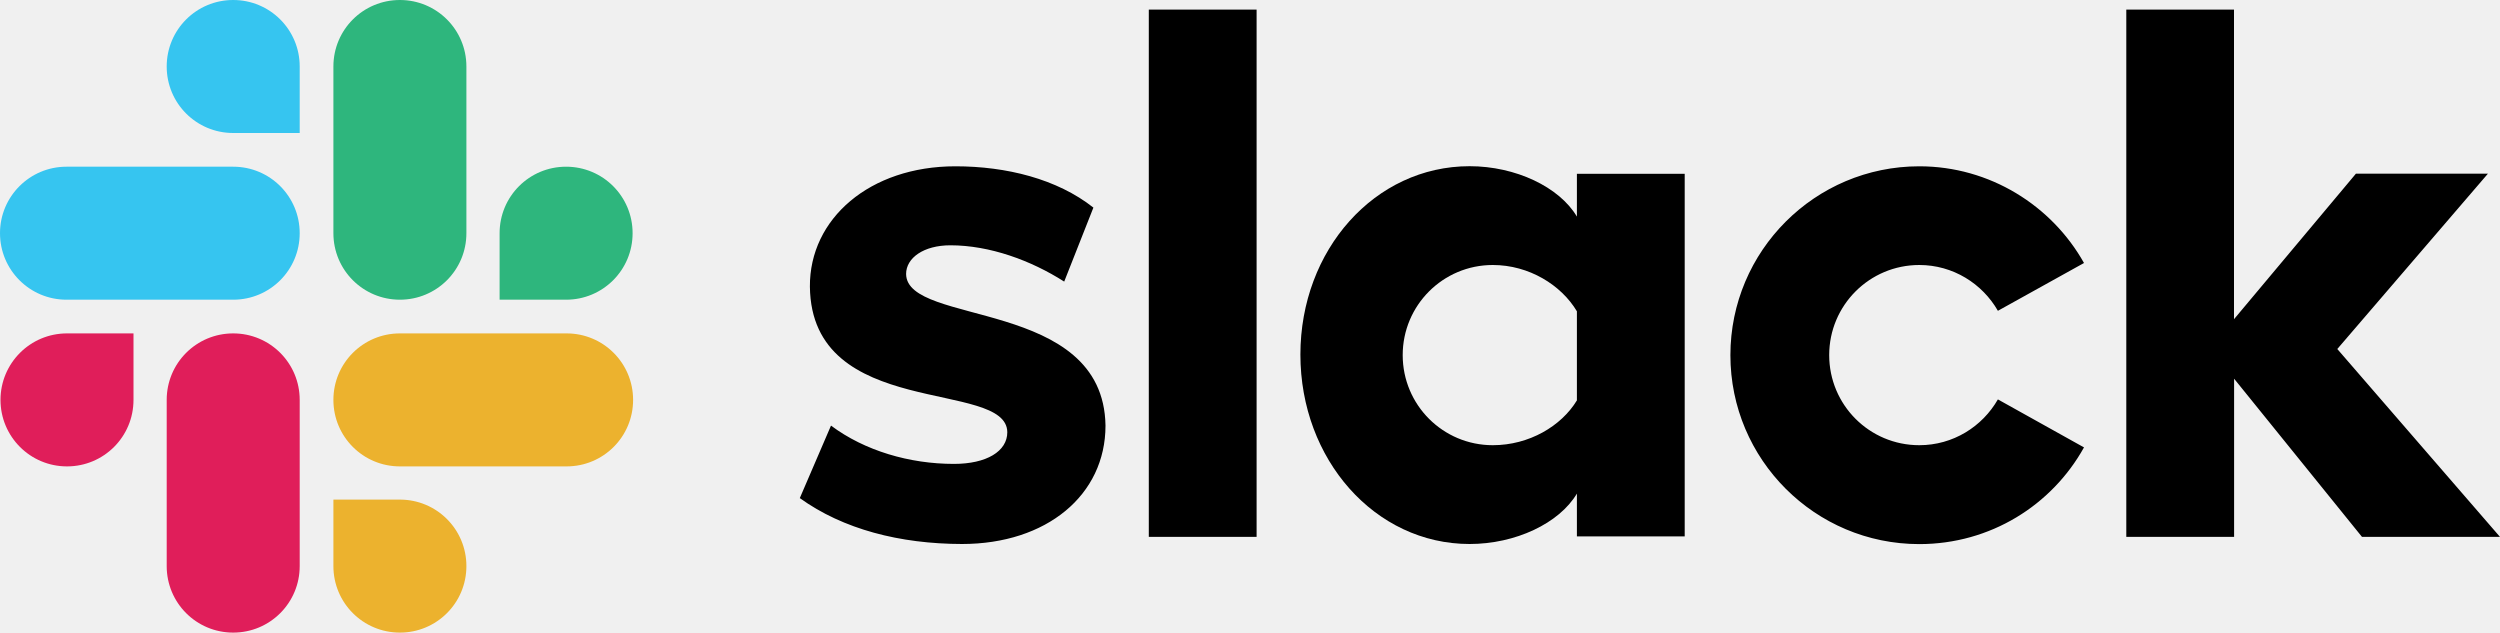
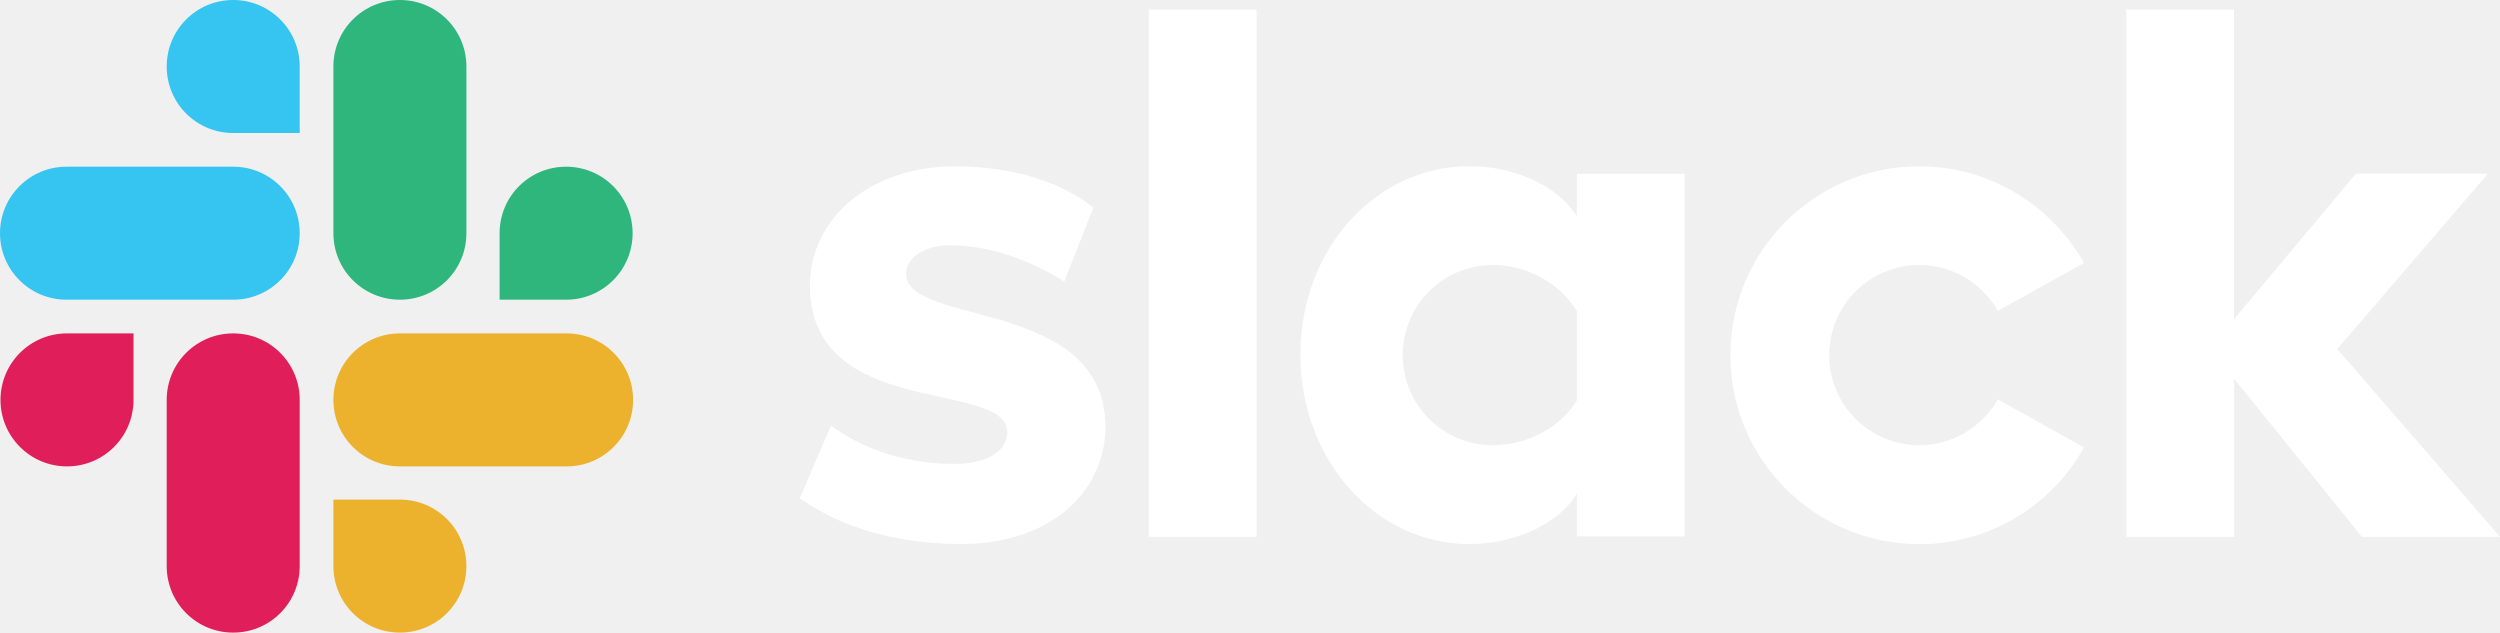
- <svg xmlns="http://www.w3.org/2000/svg" enable-background="new 0 0 2500 632.6" viewBox="0 0 2500 632.6">
-   <path clip-rule="evenodd" d="m799.8 498.1 31.2-72.5c33.7 25.2 78.6 38.3 122.9 38.3 32.7 0 53.4-12.6 53.4-31.7-.5-53.4-195.9-11.6-197.4-145.5-.5-68 59.9-120.4 145.5-120.4 50.9 0 101.7 12.6 138 41.3l-29.2 74c-33.2-21.2-74.5-36.3-113.8-36.3-26.7 0-44.3 12.6-44.3 28.7.5 52.4 197.4 23.7 199.4 151.6 0 69.5-58.9 118.4-143.5 118.4-62-.1-118.9-14.7-162.2-45.9m1198.1-98.7c-15.6 27.2-44.8 45.8-78.6 45.8-49.9 0-90.1-40.3-90.1-90.1s40.3-90.1 90.1-90.1c33.7 0 63 18.6 78.6 45.8l86.1-47.8c-32.2-57.4-94.2-96.7-164.7-96.7-104.3 0-188.9 84.6-188.9 188.9s84.6 188.9 188.9 188.9c71 0 132.5-38.8 164.7-96.7zm-849.1-389.8h107.8v527.3h-107.8zm977.5 0v527.3h107.8v-158.2l127.9 158.2h138l-162.7-187.9 150.6-175.3h-132l-121.9 145.5v-309.6z" fill-rule="evenodd" />
+ <svg xmlns="http://www.w3.org/2000/svg" fill="#ffffff" enable-background="new 0 0 2500 632.6" viewBox="0 0 2500 632.6">
+   <path clip-rule="evenodd" d="m799.8 498.1 31.2-72.5c33.7 25.2 78.6 38.3 122.9 38.3 32.7 0 53.4-12.6 53.4-31.7-.5-53.4-195.9-11.6-197.4-145.5-.5-68 59.9-120.4 145.5-120.4 50.9 0 101.7 12.6 138 41.3l-29.2 74c-33.2-21.2-74.5-36.3-113.8-36.3-26.7 0-44.3 12.6-44.3 28.7.5 52.4 197.4 23.7 199.4 151.6 0 69.5-58.9 118.4-143.5 118.4-62-.1-118.9-14.7-162.2-45.9m1198.1-98.7c-15.6 27.2-44.8 45.8-78.6 45.8-49.9 0-90.1-40.3-90.1-90.1s40.3-90.1 90.1-90.1c33.7 0 63 18.6 78.6 45.8l86.1-47.8c-32.2-57.4-94.2-96.7-164.7-96.7-104.3 0-188.9 84.6-188.9 188.9s84.6 188.9 188.9 188.9c71 0 132.5-38.8 164.7-96.7zm-849.1-389.8h107.8v527.3h-107.8zm977.5 0v527.3h107.8v-158.2l127.9 158.2h138l-162.7-187.9 150.6-175.3h-132l-121.9 145.5v-309.6z" fill-rule="evenodd" fill="#ffffff" />
  <path d="m1576.9 400.4c-15.6 25.7-47.8 44.8-84.1 44.8-49.9 0-90.1-40.3-90.1-90.1s40.3-90.1 90.1-90.1c36.3 0 68.5 20.1 84.1 46.3zm0-226.6v42.8c-17.6-29.7-61.4-50.4-107.3-50.4-94.7 0-169.2 83.6-169.2 188.4s74.5 189.4 169.2 189.4c45.8 0 89.6-20.6 107.3-50.4v42.8h107.8v-362.6z" />
  <g clip-rule="evenodd" fill-rule="evenodd">
    <path d="m133.5 399.9c0 36.8-29.7 66.5-66.5 66.5s-66.5-29.8-66.5-66.5 29.7-66.5 66.5-66.5h66.5zm33.2 0c0-36.8 29.7-66.5 66.5-66.5s66.5 29.7 66.5 66.5v166.2c0 36.8-29.7 66.5-66.5 66.5s-66.5-29.7-66.5-66.5z" fill="#e01e5a" />
    <path d="m233.2 133c-36.8 0-66.5-29.7-66.5-66.5s29.7-66.5 66.5-66.5 66.5 29.7 66.5 66.5v66.5zm0 33.7c36.8 0 66.5 29.7 66.5 66.5s-29.7 66.5-66.5 66.5h-166.7c-36.8 0-66.5-29.8-66.5-66.5s29.7-66.5 66.5-66.5z" fill="#36c5f0" />
    <path d="m499.6 233.2c0-36.8 29.7-66.5 66.5-66.5s66.5 29.7 66.5 66.5-29.7 66.5-66.5 66.5h-66.5zm-33.2 0c0 36.8-29.7 66.5-66.5 66.5s-66.5-29.7-66.5-66.5v-166.7c0-36.8 29.7-66.5 66.5-66.5s66.5 29.7 66.5 66.5z" fill="#2eb67d" />
    <path d="m399.9 499.6c36.8 0 66.5 29.7 66.5 66.5s-29.7 66.5-66.5 66.5-66.5-29.7-66.5-66.5v-66.5zm0-33.2c-36.8 0-66.5-29.7-66.5-66.5s29.7-66.5 66.5-66.5h166.7c36.8 0 66.5 29.7 66.5 66.5s-29.7 66.5-66.5 66.5z" fill="#ecb22e" />
  </g>
</svg>
